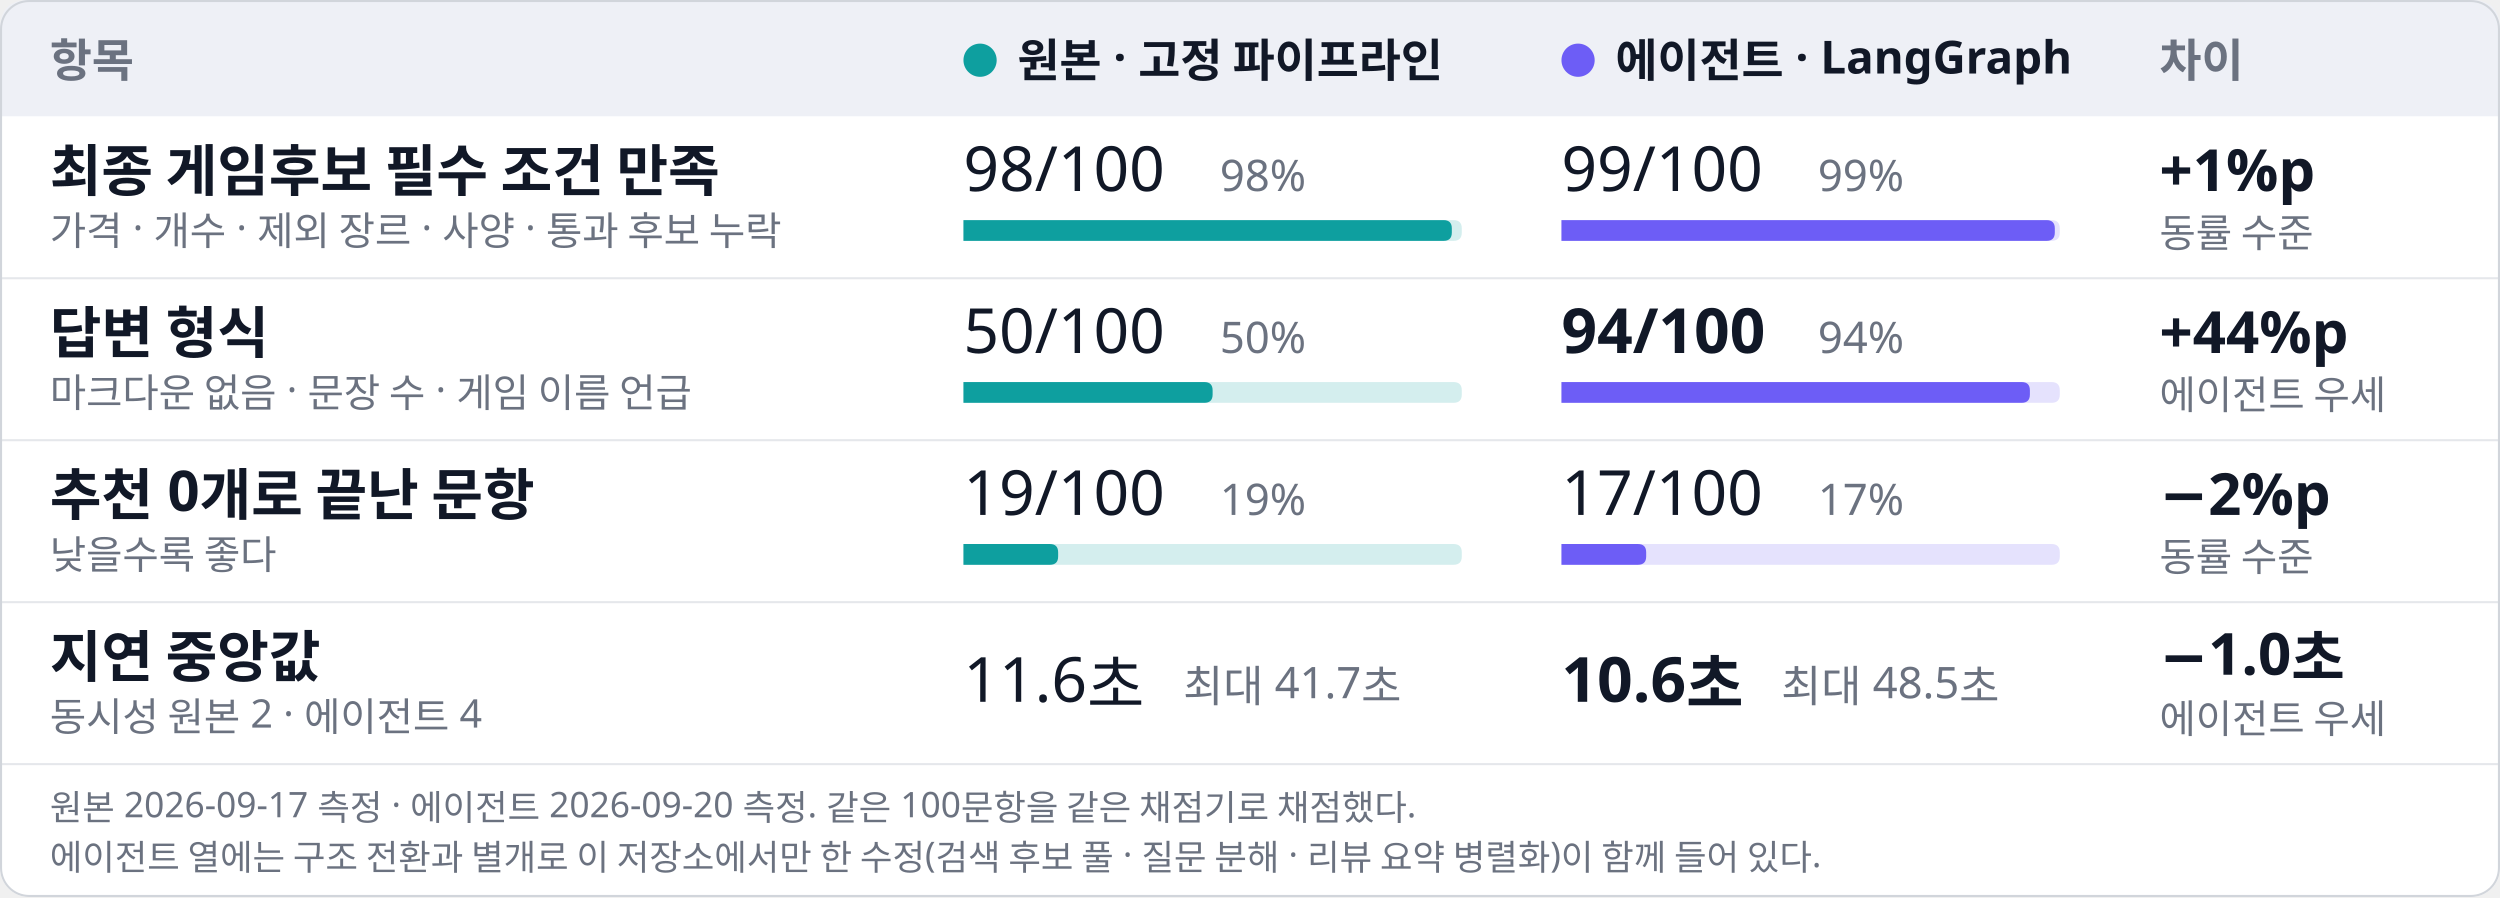
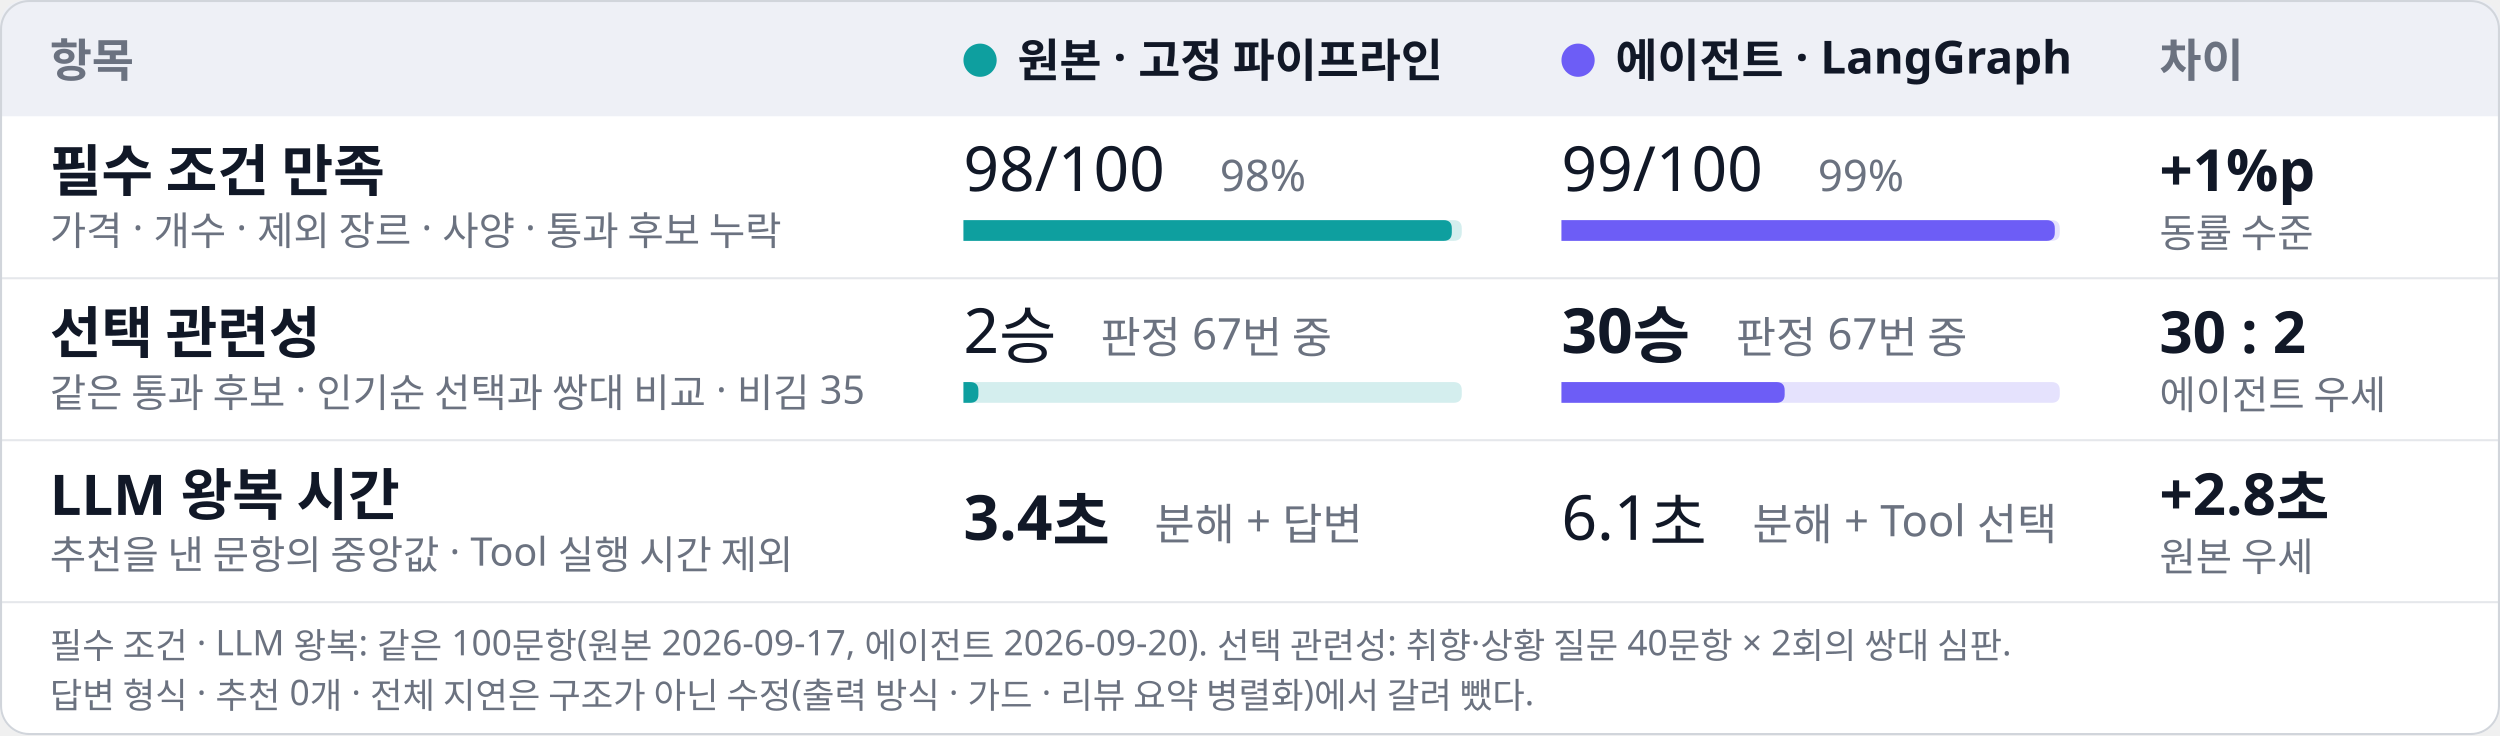
- <svg xmlns="http://www.w3.org/2000/svg" width="1204" height="432" viewBox="56 172 1204 432" font-family="Apple SD Gothic Neo, Pretendard, Noto Sans KR, sans-serif">
-   <rect x="56" y="172" width="1204" height="432" rx="14" fill="white" />
+ <svg xmlns="http://www.w3.org/2000/svg" width="1204" height="354" viewBox="56 172 1204 354" font-family="Apple SD Gothic Neo, Pretendard, Noto Sans KR, sans-serif">
+   <rect x="56" y="172" width="1204" height="354" rx="14" fill="white" />
  <path d="M56 228 V186 Q56 172 70 172 H1246 Q1260 172 1260 186 V228 Z" fill="#EEF0F6" />
  <text x="80" y="209" font-size="22" fill="#6B7280" font-weight="600" text-anchor="start">항목</text>
  <circle cx="528" cy="201" r="8" fill="#0E9F9F" />
  <text x="546" y="209" font-size="22" fill="#111827" font-weight="600" text-anchor="start">원본 · 고정 파이프라인</text>
  <circle cx="816" cy="201" r="8" fill="#6D5DF6" />
  <text x="834" y="209" font-size="22" fill="#111827" font-weight="600" text-anchor="start">에이전트 · LangGraph</text>
  <text x="1096" y="209" font-size="22" fill="#6B7280" font-weight="600" text-anchor="start">차이</text>
-   <text x="80" y="264" font-size="27" fill="#111827" font-weight="600" text-anchor="start">최종 게임후보 필수 조건 만족</text>
+   <text x="80" y="264" font-size="27" fill="#111827" font-weight="600" text-anchor="start">필수 조건 만족</text>
  <text x="80" y="290" font-size="19" fill="#6B7280" font-weight="400" text-anchor="start">가격 · 개수 · 제외 장르 · 사양 · 통과 후보 누락</text>
  <text x="520" y="264" font-size="30" fill="#111827" font-weight="500" text-anchor="start">98/100</text>
  <text x="643.5" y="264" font-size="21" fill="#6B7280" font-weight="400" text-anchor="start">98%</text>
  <path d="M520 278 H756 Q760 278 760 282 V284 Q760 288 756 288 H520 Z" fill="#D4EEEE" />
  <path d="M520 278 H751.2 Q755.2 278 755.2 282 V284 Q755.2 288 751.2 288 H520 Z" fill="#0E9F9F" />
  <text x="808" y="264" font-size="30" fill="#111827" font-weight="500" text-anchor="start">99/100</text>
  <text x="931.5" y="264" font-size="21" fill="#6B7280" font-weight="400" text-anchor="start">99%</text>
  <path d="M808 278 H1044 Q1048 278 1048 282 V284 Q1048 288 1044 288 H808 Z" fill="#E5E2FD" />
  <path d="M808 278 H1041.6 Q1045.6 278 1045.6 282 V284 Q1045.6 288 1041.6 288 H808 Z" fill="#6D5DF6" />
  <text x="1096" y="264" font-size="28" fill="#111827" font-weight="700" text-anchor="start">+1%p</text>
  <text x="1096" y="291" font-size="19" fill="#6B7280" font-weight="400" text-anchor="start">동률 수준</text>
  <line x1="56" y1="306" x2="1260" y2="306" stroke="#E5E7EB" />
-   <text x="80" y="342" font-size="27" fill="#111827" font-weight="600" text-anchor="start">답변 형식</text>
-   <text x="80" y="368" font-size="19" fill="#6B7280" font-weight="400" text-anchor="start">마크다운 없음 · 문장 수 · 게임 이름 언급</text>
-   <text x="520" y="342" font-size="30" fill="#111827" font-weight="500" text-anchor="start">50/100</text>
-   <text x="643.5" y="342" font-size="21" fill="#6B7280" font-weight="400" text-anchor="start">50%</text>
+   <text x="80" y="342" font-size="27" fill="#111827" font-weight="600" text-anchor="start">선택 관련성</text>
+   <text x="80" y="368" font-size="19" fill="#6B7280" font-weight="400" text-anchor="start">같은 통과 후보 · 인기순 선택과 쌍대 비교 · 비김 35</text>
+   <text x="520" y="342" font-size="30" fill="#111827" font-weight="500" text-anchor="start">2승</text>
+   <text x="586" y="342" font-size="21" fill="#6B7280" font-weight="400" text-anchor="start">판정 67번 중</text>
  <path d="M520 356 H756 Q760 356 760 360 V362 Q760 366 756 366 H520 Z" fill="#D4EEEE" />
-   <path d="M520 356 H636.0 Q640.0 356 640.0 360 V362 Q640.0 366 636.0 366 H520 Z" fill="#0E9F9F" />
-   <text x="808" y="342" font-size="30" fill="#111827" font-weight="700" text-anchor="start">94/100</text>
-   <text x="931.5" y="342" font-size="21" fill="#6B7280" font-weight="400" text-anchor="start">94%</text>
+   <path d="M520 356 H523.2 Q527.2 356 527.2 360 V362 Q527.2 366 523.2 366 H520 Z" fill="#0E9F9F" />
+   <text x="808" y="342" font-size="30" fill="#111827" font-weight="700" text-anchor="start">30승</text>
+   <text x="892" y="342" font-size="21" fill="#6B7280" font-weight="400" text-anchor="start">판정 67번 중</text>
  <path d="M808 356 H1044 Q1048 356 1048 360 V362 Q1048 366 1044 366 H808 Z" fill="#E5E2FD" />
-   <path d="M808 356 H1029.6 Q1033.6 356 1033.6 360 V362 Q1033.6 366 1029.6 366 H808 Z" fill="#6D5DF6" />
-   <text x="1096" y="342" font-size="28" fill="#111827" font-weight="700" text-anchor="start">+44%p</text>
+   <path d="M808 356 H911.5 Q915.5 356 915.5 360 V362 Q915.5 366 911.5 366 H808 Z" fill="#6D5DF6" />
+   <text x="1096" y="342" font-size="28" fill="#111827" font-weight="700" text-anchor="start">30 : 2</text>
  <text x="1096" y="369" font-size="19" fill="#6B7280" font-weight="400" text-anchor="start">에이전트 우세</text>
  <line x1="56" y1="384" x2="1260" y2="384" stroke="#E5E7EB" />
-   <text x="80" y="420" font-size="27" fill="#111827" font-weight="600" text-anchor="start">추천 0개로 끝난 문항</text>
-   <text x="80" y="446" font-size="19" fill="#6B7280" font-weight="400" text-anchor="start">낮을수록 좋다</text>
-   <text x="520" y="420" font-size="30" fill="#111827" font-weight="500" text-anchor="start">19/100</text>
-   <text x="643.5" y="420" font-size="21" fill="#6B7280" font-weight="400" text-anchor="start">19%</text>
-   <path d="M520 434 H756 Q760 434 760 438 V440 Q760 444 756 444 H520 Z" fill="#D4EEEE" />
-   <path d="M520 434 H561.6 Q565.6 434 565.6 438 V440 Q565.6 444 561.6 444 H520 Z" fill="#0E9F9F" />
-   <text x="808" y="420" font-size="30" fill="#111827" font-weight="500" text-anchor="start">17/100</text>
-   <text x="931.5" y="420" font-size="21" fill="#6B7280" font-weight="400" text-anchor="start">17%</text>
-   <path d="M808 434 H1044 Q1048 434 1048 438 V440 Q1048 444 1044 444 H808 Z" fill="#E5E2FD" />
-   <path d="M808 434 H844.8 Q848.8 434 848.8 438 V440 Q848.8 444 844.8 444 H808 Z" fill="#6D5DF6" />
-   <text x="1096" y="420" font-size="28" fill="#111827" font-weight="700" text-anchor="start">−2%p</text>
-   <text x="1096" y="447" font-size="19" fill="#6B7280" font-weight="400" text-anchor="start">동률 수준</text>
+   <text x="80" y="420" font-size="27" fill="#111827" font-weight="600" text-anchor="start">LLM 왕복 시간</text>
+   <text x="80" y="446" font-size="19" fill="#6B7280" font-weight="400" text-anchor="start">추천을 낸 문항의 중앙값 · Tool 실행 시간 제외</text>
+   <text x="520" y="432" font-size="30" fill="#111827" font-weight="700" text-anchor="start">3.4초</text>
+   <text x="612" y="432" font-size="21" fill="#6B7280" font-weight="400" text-anchor="start">분해 + 답변</text>
+   <text x="808" y="432" font-size="30" fill="#111827" font-weight="500" text-anchor="start">6.1초</text>
+   <text x="900" y="432" font-size="21" fill="#6B7280" font-weight="400" text-anchor="start">분해 + Tool 선택</text>
+   <text x="1096" y="420" font-size="28" fill="#111827" font-weight="700" text-anchor="start">+2.8초</text>
+   <text x="1096" y="447" font-size="19" fill="#6B7280" font-weight="400" text-anchor="start">원본 우세</text>
  <line x1="56" y1="462" x2="1260" y2="462" stroke="#E5E7EB" />
-   <text x="80" y="498" font-size="27" fill="#111827" font-weight="600" text-anchor="start">지연 중앙값</text>
-   <text x="80" y="524" font-size="19" fill="#6B7280" font-weight="400" text-anchor="start">동시성 원본 2 · 에이전트 4</text>
-   <text x="520" y="510" font-size="30" fill="#111827" font-weight="500" text-anchor="start">11.6초</text>
-   <text x="625.8" y="510" font-size="21" fill="#6B7280" font-weight="400" text-anchor="start">최대 41.7초</text>
-   <text x="808" y="510" font-size="30" fill="#111827" font-weight="700" text-anchor="start">10.6초</text>
-   <text x="913.8" y="510" font-size="21" fill="#6B7280" font-weight="400" text-anchor="start">최대 48.5초</text>
-   <text x="1096" y="498" font-size="28" fill="#111827" font-weight="700" text-anchor="start">−1.0초</text>
-   <text x="1096" y="525" font-size="19" fill="#6B7280" font-weight="400" text-anchor="start">에이전트 우세</text>
-   <line x1="56" y1="540" x2="1260" y2="540" stroke="#E5E7EB" />
-   <text x="80" y="567" font-size="17" fill="#6B7280" font-weight="400" text-anchor="start">원본 2026-09-17 측정 · 에이전트 2026-09-20 측정. 같은 100문항을 같은 채점기로 채점했다.</text>
-   <text x="80" y="591" font-size="17" fill="#6B7280" font-weight="400" text-anchor="start">에이전트 열에는 구조 전환과 별개로 이 저장소에서만 한 수정(검색 후보 풀 · 질문 분해 · 리뷰 요약 병렬화)이 함께 들어 있다.</text>
-   <rect x="56.5" y="172.5" width="1203" height="431" rx="13.5" fill="none" stroke="#D1D5DB" />
+   <text x="80" y="489" font-size="17" fill="#6B7280" font-weight="400" text-anchor="start">필수 조건 · LLM 왕복: 같은 100문항(원본 2026-09-17, 에이전트 2026-09-20). 선택 관련성: 취향·상황 질문 40문항 × 2회의 쌍대 심판.</text>
+   <text x="80" y="513" font-size="17" fill="#6B7280" font-weight="400" text-anchor="start">답변 형식 · 추천 0개 · 전체 지연은 구조가 아닌 수정(출력 방식 · 가드 · 리뷰 요약 병렬화)에서 갈려 뺐다.</text>
+   <rect x="56.5" y="172.5" width="1203" height="353" rx="13.5" fill="none" stroke="#D1D5DB" />
</svg>
